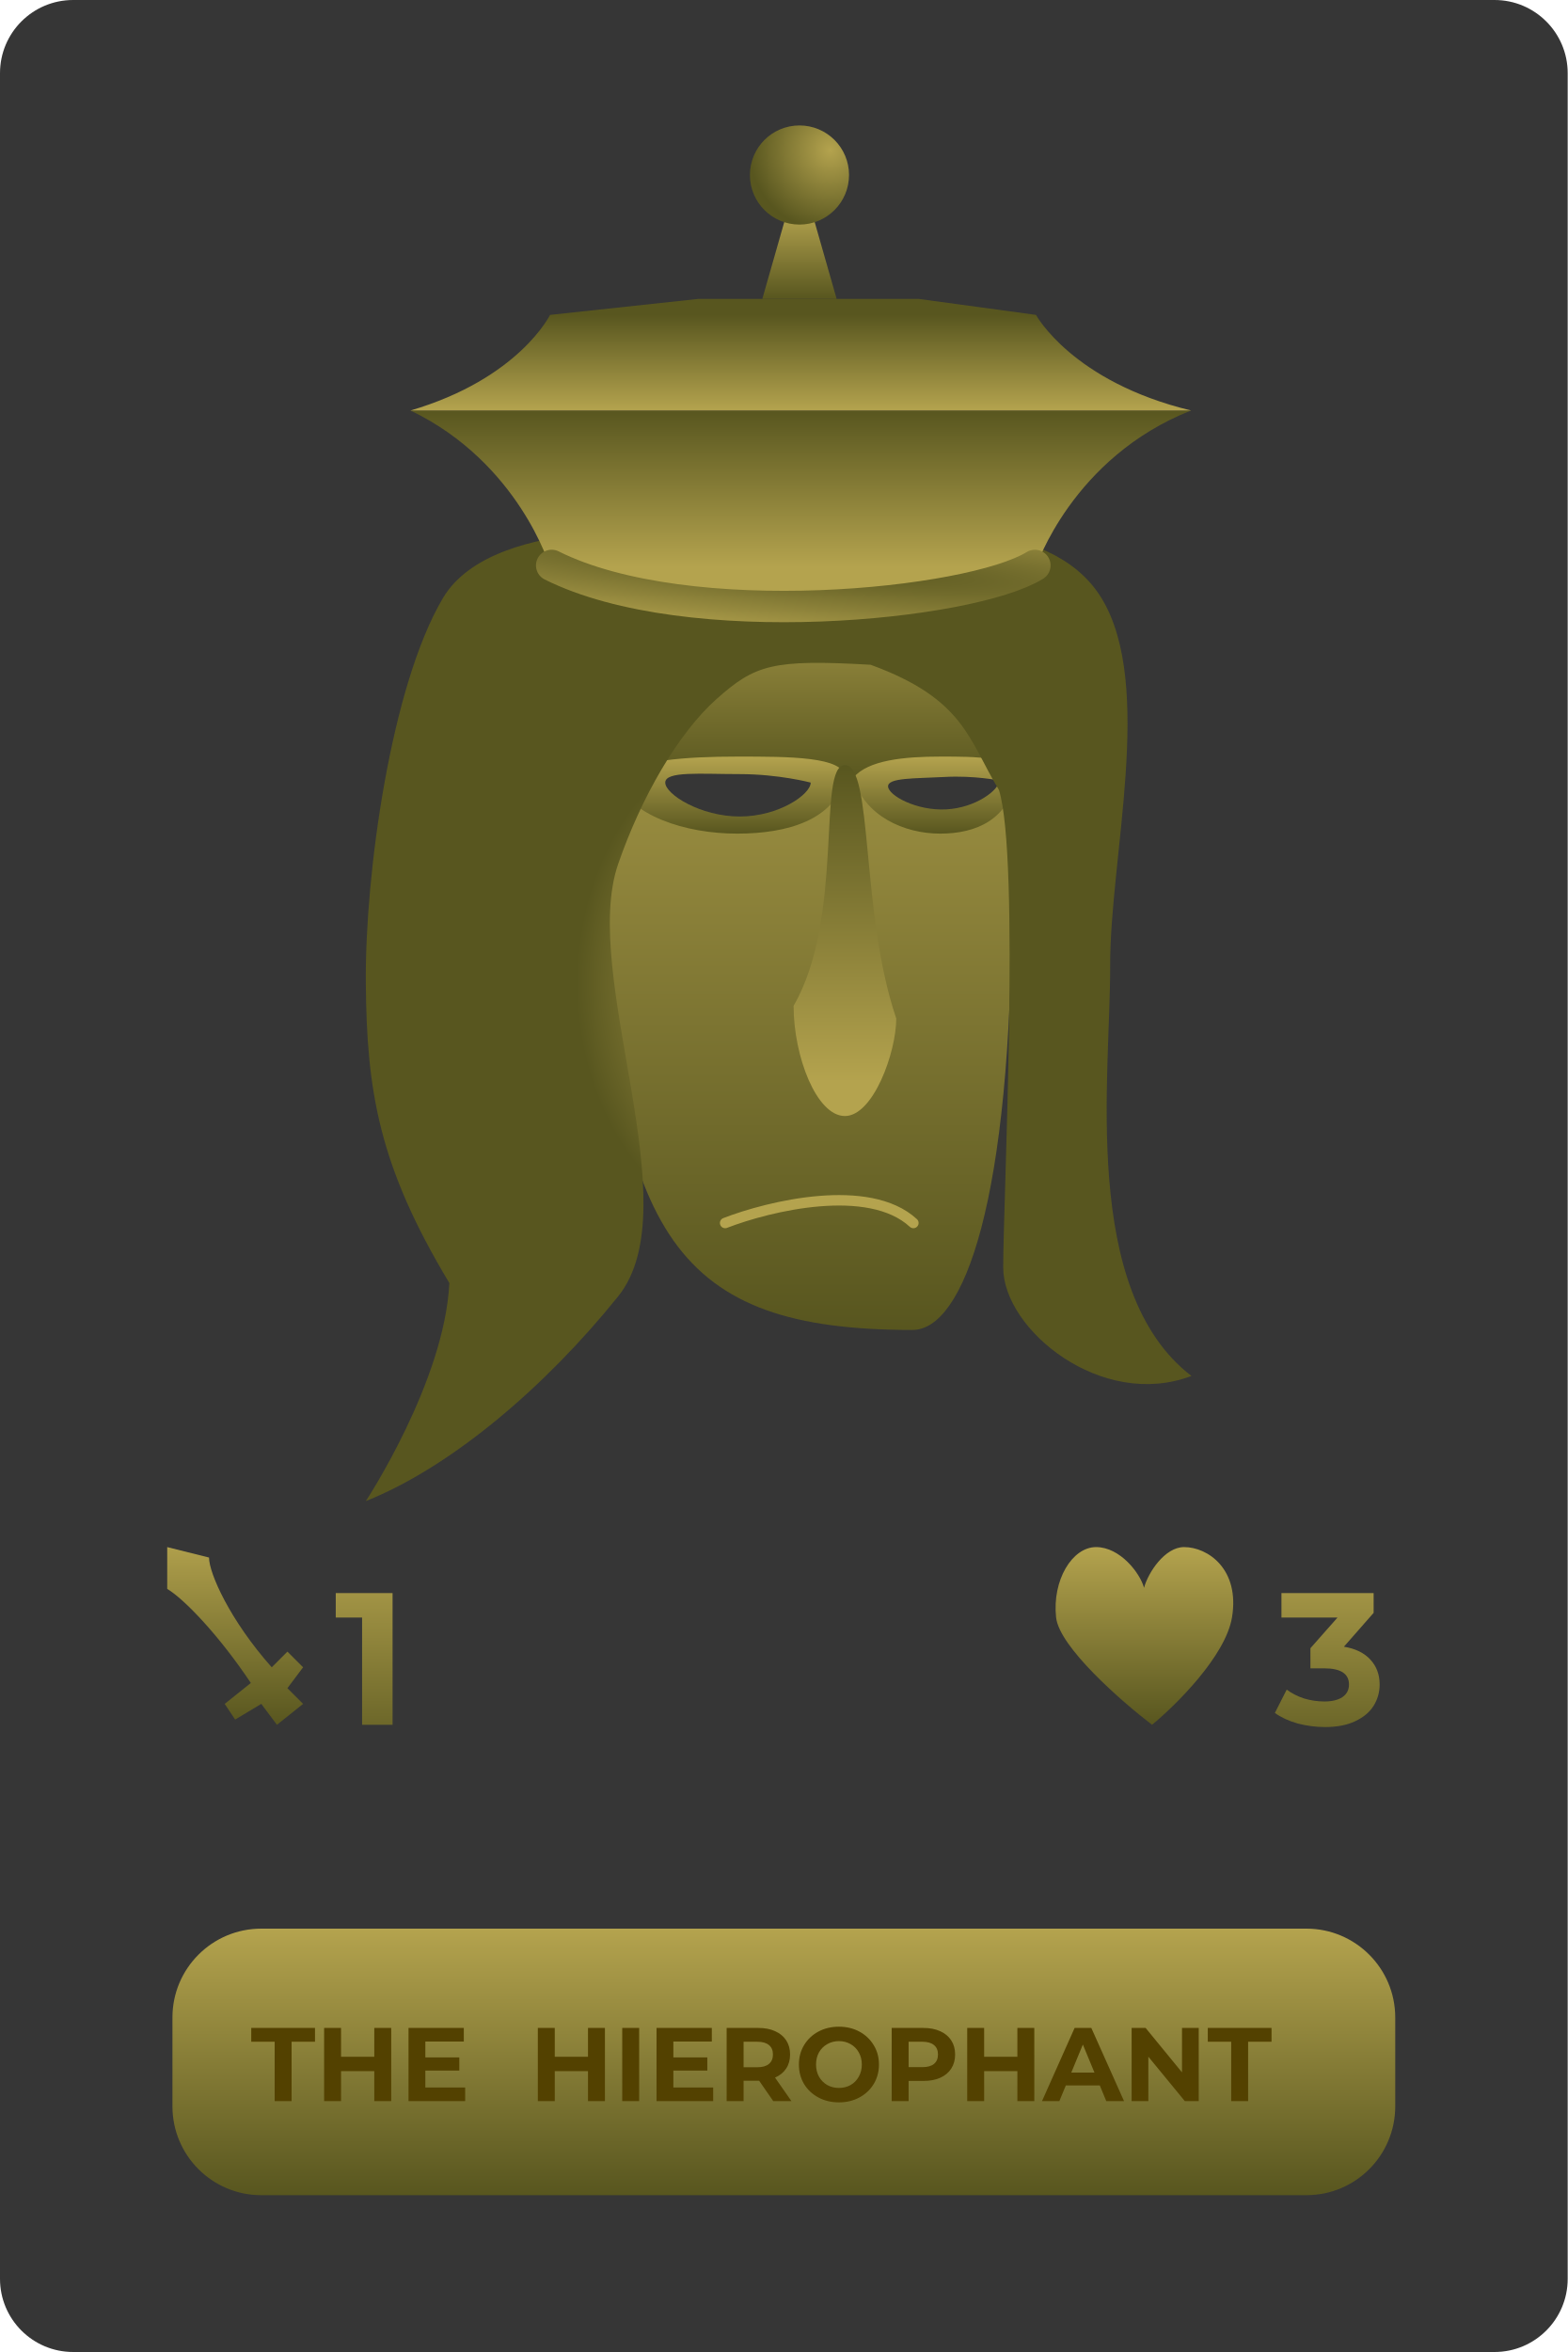
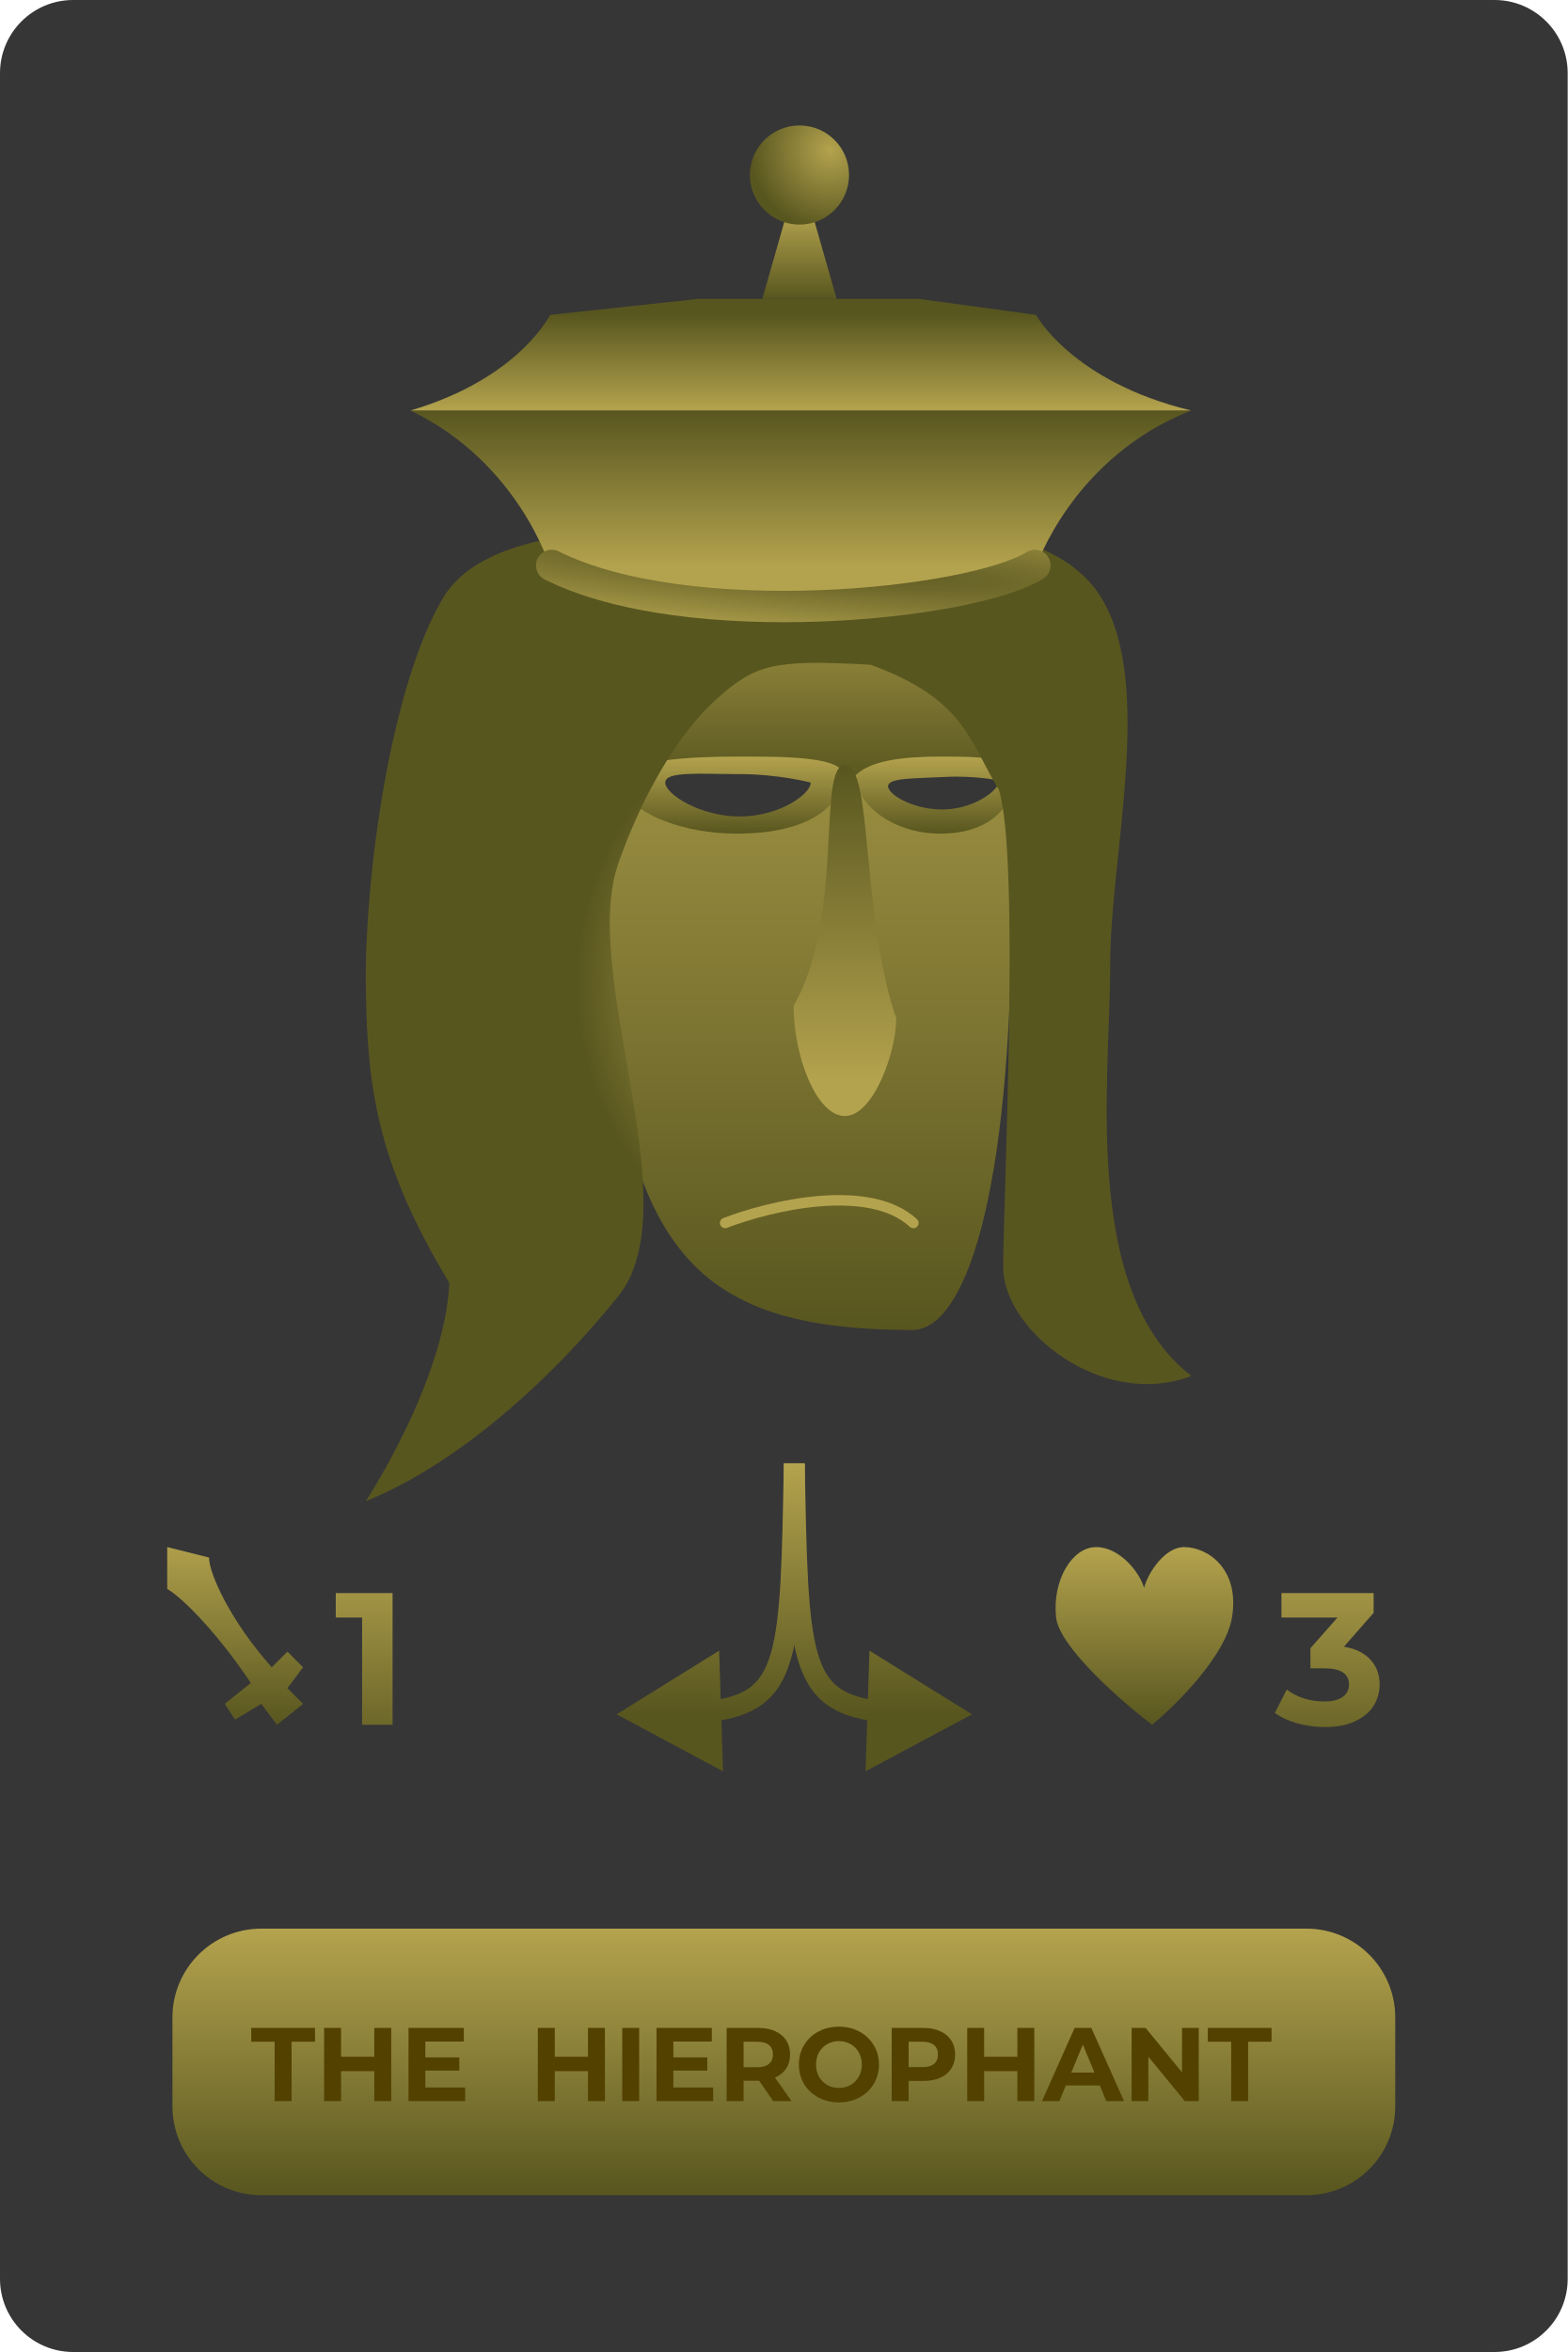
<svg xmlns="http://www.w3.org/2000/svg" width="150" height="225" viewBox="0 0 150 225" fill="none">
  <path d="M0 7C0 3.134 3.134 0 7 0H143C146.866 0 150 3.134 150 7V218C150 221.866 146.866 225 143 225H7C3.134 225 0 221.866 0 218V7Z" fill="#363636" />
  <rect x="16.5" y="184.5" width="117" height="25.5" rx="8.5" fill="url(#paint0_linear_9_337)" />
  <path d="M26.28 195.32H24.04V194H30.14V195.32H27.9V201H26.28V195.32ZM37.432 194V201H35.812V198.13H32.632V201H31.012V194H32.632V196.76H35.812V194H37.432ZM44.508 199.7V201H39.088V194H44.378V195.3H40.698V196.82H43.948V198.08H40.698V199.7H44.508ZM57.881 194V201H56.261V198.13H53.081V201H51.461V194H53.081V196.76H56.261V194H57.881ZM59.537 194H61.157V201H59.537V194ZM68.238 199.7V201H62.818V194H68.108V195.3H64.428V196.82H67.678V198.08H64.428V199.7H68.238ZM73.987 201L72.637 199.05H72.557H71.147V201H69.527V194H72.557C73.177 194 73.714 194.103 74.167 194.31C74.627 194.517 74.981 194.81 75.227 195.19C75.474 195.57 75.597 196.02 75.597 196.54C75.597 197.06 75.471 197.51 75.217 197.89C74.971 198.263 74.617 198.55 74.157 198.75L75.727 201H73.987ZM73.957 196.54C73.957 196.147 73.831 195.847 73.577 195.64C73.324 195.427 72.954 195.32 72.467 195.32H71.147V197.76H72.467C72.954 197.76 73.324 197.653 73.577 197.44C73.831 197.227 73.957 196.927 73.957 196.54ZM80.271 201.12C79.544 201.12 78.887 200.963 78.301 200.65C77.721 200.337 77.264 199.907 76.931 199.36C76.604 198.807 76.441 198.187 76.441 197.5C76.441 196.813 76.604 196.197 76.931 195.65C77.264 195.097 77.721 194.663 78.301 194.35C78.887 194.037 79.544 193.88 80.271 193.88C80.997 193.88 81.651 194.037 82.231 194.35C82.811 194.663 83.267 195.097 83.601 195.65C83.934 196.197 84.101 196.813 84.101 197.5C84.101 198.187 83.934 198.807 83.601 199.36C83.267 199.907 82.811 200.337 82.231 200.65C81.651 200.963 80.997 201.12 80.271 201.12ZM80.271 199.74C80.684 199.74 81.057 199.647 81.391 199.46C81.724 199.267 81.984 199 82.171 198.66C82.364 198.32 82.461 197.933 82.461 197.5C82.461 197.067 82.364 196.68 82.171 196.34C81.984 196 81.724 195.737 81.391 195.55C81.057 195.357 80.684 195.26 80.271 195.26C79.857 195.26 79.484 195.357 79.151 195.55C78.817 195.737 78.554 196 78.361 196.34C78.174 196.68 78.081 197.067 78.081 197.5C78.081 197.933 78.174 198.32 78.361 198.66C78.554 199 78.817 199.267 79.151 199.46C79.484 199.647 79.857 199.74 80.271 199.74ZM88.348 194C88.968 194 89.505 194.103 89.958 194.31C90.418 194.517 90.772 194.81 91.018 195.19C91.265 195.57 91.388 196.02 91.388 196.54C91.388 197.053 91.265 197.503 91.018 197.89C90.772 198.27 90.418 198.563 89.958 198.77C89.505 198.97 88.968 199.07 88.348 199.07H86.938V201H85.318V194H88.348ZM88.258 197.75C88.745 197.75 89.115 197.647 89.368 197.44C89.622 197.227 89.748 196.927 89.748 196.54C89.748 196.147 89.622 195.847 89.368 195.64C89.115 195.427 88.745 195.32 88.258 195.32H86.938V197.75H88.258ZM98.965 194V201H97.345V198.13H94.165V201H92.545V194H94.165V196.76H97.345V194H98.965ZM105.231 199.5H101.981L101.361 201H99.701L102.821 194H104.421L107.551 201H105.851L105.231 199.5ZM104.721 198.27L103.611 195.59L102.501 198.27H104.721ZM114.697 194V201H113.367L109.877 196.75V201H108.277V194H109.617L113.097 198.25V194H114.697ZM117.803 195.32H115.563V194H121.663V195.32H119.423V201H117.803V195.32Z" fill="#534100" />
  <path d="M96.808 85.887C96.808 114.949 92.207 127.228 87.308 127.228C64.564 127.228 59.15 118.223 57.104 85.887C57.104 67.246 66.119 53.55 79.26 53.55C92.401 53.55 96.808 67.246 96.808 85.887Z" fill="url(#paint1_linear_9_337)" />
  <path d="M96.808 76.063C96.808 76.063 90.156 74.835 80.435 74.835C70.714 74.835 58.332 75.244 58.332 75.244C61.197 60.918 69.486 53.141 79.207 53.141C88.928 53.141 94.761 61.327 96.808 76.063Z" fill="url(#paint2_linear_9_337)" />
  <path d="M80.844 74.388C79.862 78.407 75.412 79.747 70.529 79.747C65.647 79.747 60.215 78.072 58.741 74.388C60.706 72.714 65.647 72.379 70.529 72.379C75.412 72.379 80.844 72.354 80.844 74.388Z" fill="url(#paint3_linear_9_337)" />
  <path d="M97.217 74.388C96.526 78.407 93.395 79.747 89.959 79.747C86.522 79.747 82.7 78.072 81.663 74.388C83.046 72.714 86.522 72.379 89.959 72.379C93.395 72.379 97.217 72.354 97.217 74.388Z" fill="url(#paint4_linear_9_337)" />
  <path d="M85.756 97.43C85.756 100.661 83.557 106.762 80.844 106.762C78.132 106.762 75.933 101.064 75.933 96.218C80.844 87.737 78.132 73.198 80.844 73.198C83.557 73.198 82.318 87.333 85.756 97.43Z" fill="url(#paint5_linear_9_337)" />
  <path d="M77.57 74.866C77.57 75.986 74.53 78.11 70.781 78.11C67.032 78.11 63.653 75.986 63.653 74.866C63.653 73.747 67.032 74.055 70.781 74.055C74.53 74.055 77.57 74.866 77.57 74.866Z" fill="#363636" />
  <path d="M95.6 74.666C95.646 75.522 93.414 77.272 90.551 77.427C87.688 77.583 85.02 76.1 84.973 75.244C84.926 74.389 87.519 74.484 90.382 74.328C93.245 74.172 95.6 74.666 95.6 74.666Z" fill="#363636" />
  <path d="M69.383 116.995C73.613 115.358 83.137 113.066 87.394 116.995" stroke="#B4A34E" stroke-linecap="round" />
  <path d="M114 131.628C103.358 123.464 106.265 102.796 106.222 92.436C106.18 82.076 110.483 65.579 105.404 57.234C100.325 48.889 85.756 51.094 85.756 51.094C85.756 51.094 77.57 51.094 66.927 51.094C66.927 51.094 47.345 48.799 42.368 57.234C37.391 65.669 34.919 83.645 35.002 94.004C35.085 104.364 36.23 111.49 42.995 122.742C42.532 132.172 35.002 143.601 35.002 143.601C43.188 140.336 52.192 132.658 59.15 124.008C66.109 115.358 55.466 93.286 59.15 82.644C61.356 76.271 64.881 70.143 68.565 66.868C72.249 63.594 73.886 63.05 83.301 63.594C92.306 66.868 92.68 70.803 95.58 75.568C97.627 82.099 95.965 115.371 95.99 121.286C96.014 127.202 105.404 134.893 114 131.628Z" fill="url(#paint6_angular_9_337)" />
  <path d="M39.274 39.269H113.966C102.589 43.761 99.127 54.245 99.127 54.245L93.686 56.741L87.255 57.739L80.825 58.238H73.9L66.48 57.24L59.06 56.242L52.629 54.245C52.629 54.245 49.661 44.261 39.274 39.269Z" fill="url(#paint7_linear_9_337)" />
  <path d="M39.274 39.269H113.966C102.589 36.525 99.127 30.123 99.127 30.123L87.922 28.598H66.792L52.629 30.123C52.629 30.123 49.661 36.22 39.274 39.269Z" fill="url(#paint8_linear_9_337)" />
  <path d="M75.31 20.299H77.681L80.053 28.598H72.939L75.31 20.299Z" fill="url(#paint9_linear_9_337)" />
  <circle cx="76.496" cy="16.742" r="4.742" fill="url(#paint10_radial_9_337)" />
  <path d="M52.784 54.089C65.826 60.609 92.857 57.883 99.022 54.089" stroke="url(#paint11_radial_9_337)" stroke-width="3" stroke-linecap="round" />
  <path d="M16 148V152C17.667 153 21 156.5 24 161L21.5 163L22.5 164.5L25 163L26.5 165L29 163L27.5 161.5L29 159.5L27.5 158L26 159.5C22 155 20 150.5 20 149L16 148Z" fill="url(#paint12_linear_9_337)" />
  <path d="M37.562 152.4V165H34.646V154.74H32.126V152.4H37.562Z" fill="url(#paint13_linear_9_337)" />
  <path d="M128.588 157.53C129.692 157.71 130.538 158.124 131.126 158.772C131.714 159.408 132.008 160.2 132.008 161.148C132.008 161.88 131.816 162.558 131.432 163.182C131.048 163.794 130.46 164.286 129.668 164.658C128.888 165.03 127.928 165.216 126.788 165.216C125.9 165.216 125.024 165.102 124.16 164.874C123.308 164.634 122.582 164.298 121.982 163.866L123.116 161.634C123.596 161.994 124.148 162.276 124.772 162.48C125.408 162.672 126.056 162.768 126.716 162.768C127.448 162.768 128.024 162.63 128.444 162.354C128.864 162.066 129.074 161.664 129.074 161.148C129.074 160.116 128.288 159.6 126.716 159.6H125.384V157.674L127.976 154.74H122.612V152.4H131.432V154.29L128.588 157.53Z" fill="url(#paint14_linear_9_337)" />
-   <path d="M110.23 165C107.297 162.757 101.355 157.562 101.049 154.729C100.666 151.187 102.579 148 104.874 148C107.169 148 109.082 150.479 109.465 151.896C109.847 150.448 111.454 148 113.29 148C115.585 148 118.645 150.125 117.88 154.729C117.268 158.412 112.525 163.111 110.23 165Z" fill="url(#paint15_linear_9_337)" />
+   <path d="M110.23 165C107.297 162.757 101.355 157.562 101.049 154.729C100.666 151.188 102.579 148 104.874 148C107.169 148 109.082 150.479 109.465 151.896C109.847 150.448 111.454 148 113.29 148C115.585 148 118.645 150.125 117.88 154.729C117.268 158.412 112.525 163.111 110.23 165Z" fill="url(#paint15_linear_9_337)" />
+   <path d="M59 164L69.181 169.448L68.808 157.907L59 164ZM75 139.982C74.916 144.611 74.849 148.321 74.677 151.31C74.505 154.308 74.231 156.51 73.758 158.145C73.292 159.759 72.653 160.744 71.796 161.398C70.918 162.068 69.692 162.483 67.869 162.718L68.124 164.701C70.096 164.448 71.727 163.967 73.009 162.988C74.311 161.995 75.136 160.58 75.68 158.7C76.217 156.84 76.5 154.453 76.674 151.425C76.848 148.387 76.916 144.633 77 140.018L75 139.982Z" fill="url(#paint16_linear_9_337)" />
+   <path d="M93 164L82.819 169.448L83.192 157.907L93 164ZM77 139.982C77.084 144.611 77.151 148.321 77.323 151.31C77.495 154.308 77.769 156.51 78.242 158.145C78.708 159.759 79.347 160.744 80.204 161.398C81.082 162.068 82.308 162.483 84.131 162.718L83.876 164.701C81.904 164.448 80.273 163.967 78.991 162.988C77.689 161.995 76.864 160.58 76.32 158.7C75.783 156.84 75.5 154.453 75.326 151.425C75.152 148.387 75.084 144.633 75 140.018L77 139.982Z" fill="url(#paint17_linear_9_337)" />
  <defs>
    <linearGradient id="paint0_linear_9_337" x1="75" y1="184.5" x2="75" y2="210" gradientUnits="userSpaceOnUse">
      <stop stop-color="#B4A34E" />
      <stop offset="1" stop-color="#58561F" />
    </linearGradient>
    <linearGradient id="paint1_linear_9_337" x1="77.16" y1="53.55" x2="77.16" y2="127.228" gradientUnits="userSpaceOnUse">
      <stop stop-color="#B4A34E" />
      <stop offset="1" stop-color="#58561F" />
    </linearGradient>
    <linearGradient id="paint2_linear_9_337" x1="77.365" y1="53.141" x2="77.365" y2="74.835" gradientUnits="userSpaceOnUse">
      <stop stop-color="#B4A34E" />
      <stop offset="1" stop-color="#58561F" />
    </linearGradient>
    <linearGradient id="paint3_linear_9_337" x1="69.793" y1="72.379" x2="69.793" y2="79.747" gradientUnits="userSpaceOnUse">
      <stop stop-color="#B4A34E" />
      <stop offset="1" stop-color="#58561F" />
    </linearGradient>
    <linearGradient id="paint4_linear_9_337" x1="89.44" y1="72.379" x2="89.44" y2="79.747" gradientUnits="userSpaceOnUse">
      <stop stop-color="#B4A34E" />
      <stop offset="1" stop-color="#58561F" />
    </linearGradient>
    <linearGradient id="paint5_linear_9_337" x1="80.844" y1="73.198" x2="80.844" y2="103.488" gradientUnits="userSpaceOnUse">
      <stop stop-color="#58561F" />
      <stop offset="1" stop-color="#B4A34E" />
    </linearGradient>
    <radialGradient id="paint6_angular_9_337" cx="0" cy="0" r="1" gradientUnits="userSpaceOnUse" gradientTransform="translate(75.5232 94.0732) rotate(90) scale(49.5282 40.5231)">
      <stop offset="0.087" stop-color="#B4A34E" />
      <stop offset="0.504" stop-color="#58561F" />
    </radialGradient>
    <linearGradient id="paint7_linear_9_337" x1="76.62" y1="39.269" x2="76.62" y2="54.245" gradientUnits="userSpaceOnUse">
      <stop stop-color="#58561F" />
      <stop offset="1" stop-color="#B4A34E" />
    </linearGradient>
    <linearGradient id="paint8_linear_9_337" x1="76.62" y1="39.269" x2="76.62" y2="30.123" gradientUnits="userSpaceOnUse">
      <stop stop-color="#B4A34E" />
      <stop offset="1" stop-color="#58561F" />
    </linearGradient>
    <linearGradient id="paint9_linear_9_337" x1="76.496" y1="20.299" x2="76.496" y2="28.598" gradientUnits="userSpaceOnUse">
      <stop stop-color="#B4A34E" />
      <stop offset="1" stop-color="#58561F" />
    </linearGradient>
    <radialGradient id="paint10_radial_9_337" cx="0" cy="0" r="1" gradientUnits="userSpaceOnUse" gradientTransform="translate(79.4599 14.3712) rotate(112.62) scale(7.70639)">
      <stop stop-color="#B4A34E" />
      <stop offset="1" stop-color="#58561F" />
    </radialGradient>
    <radialGradient id="paint11_radial_9_337" cx="0" cy="0" r="1" gradientUnits="userSpaceOnUse" gradientTransform="translate(76.4959 54.0887) rotate(94.7636) scale(7.13824 83.9121)">
      <stop stop-color="#58561F" />
      <stop offset="1" stop-color="#B4A34E" />
    </radialGradient>
    <linearGradient id="paint12_linear_9_337" x1="23.25" y1="147" x2="23.25" y2="165" gradientUnits="userSpaceOnUse">
      <stop stop-color="#B4A34E" />
      <stop offset="1" stop-color="#58561F" />
    </linearGradient>
    <linearGradient id="paint13_linear_9_337" x1="36" y1="148" x2="36" y2="170" gradientUnits="userSpaceOnUse">
      <stop stop-color="#B4A34E" />
      <stop offset="1" stop-color="#58561F" />
    </linearGradient>
    <linearGradient id="paint14_linear_9_337" x1="127.5" y1="148" x2="127.5" y2="170" gradientUnits="userSpaceOnUse">
      <stop stop-color="#B4A34E" />
      <stop offset="1" stop-color="#58561F" />
    </linearGradient>
    <linearGradient id="paint15_linear_9_337" x1="109.871" y1="147.969" x2="109.871" y2="164.969" gradientUnits="userSpaceOnUse">
      <stop stop-color="#B4A34E" />
      <stop offset="1" stop-color="#58561F" />
    </linearGradient>
+     <linearGradient id="paint16_linear_9_337" x1="67.5" y1="140" x2="67.5" y2="164" gradientUnits="userSpaceOnUse">
+       <stop stop-color="#B4A34E" />
+       <stop offset="1" stop-color="#58561F" />
+     </linearGradient>
+     <linearGradient id="paint17_linear_9_337" x1="84.5" y1="140" x2="84.5" y2="164" gradientUnits="userSpaceOnUse">
+       <stop stop-color="#B4A34E" />
+       <stop offset="1" stop-color="#58561F" />
+     </linearGradient>
  </defs>
</svg>
